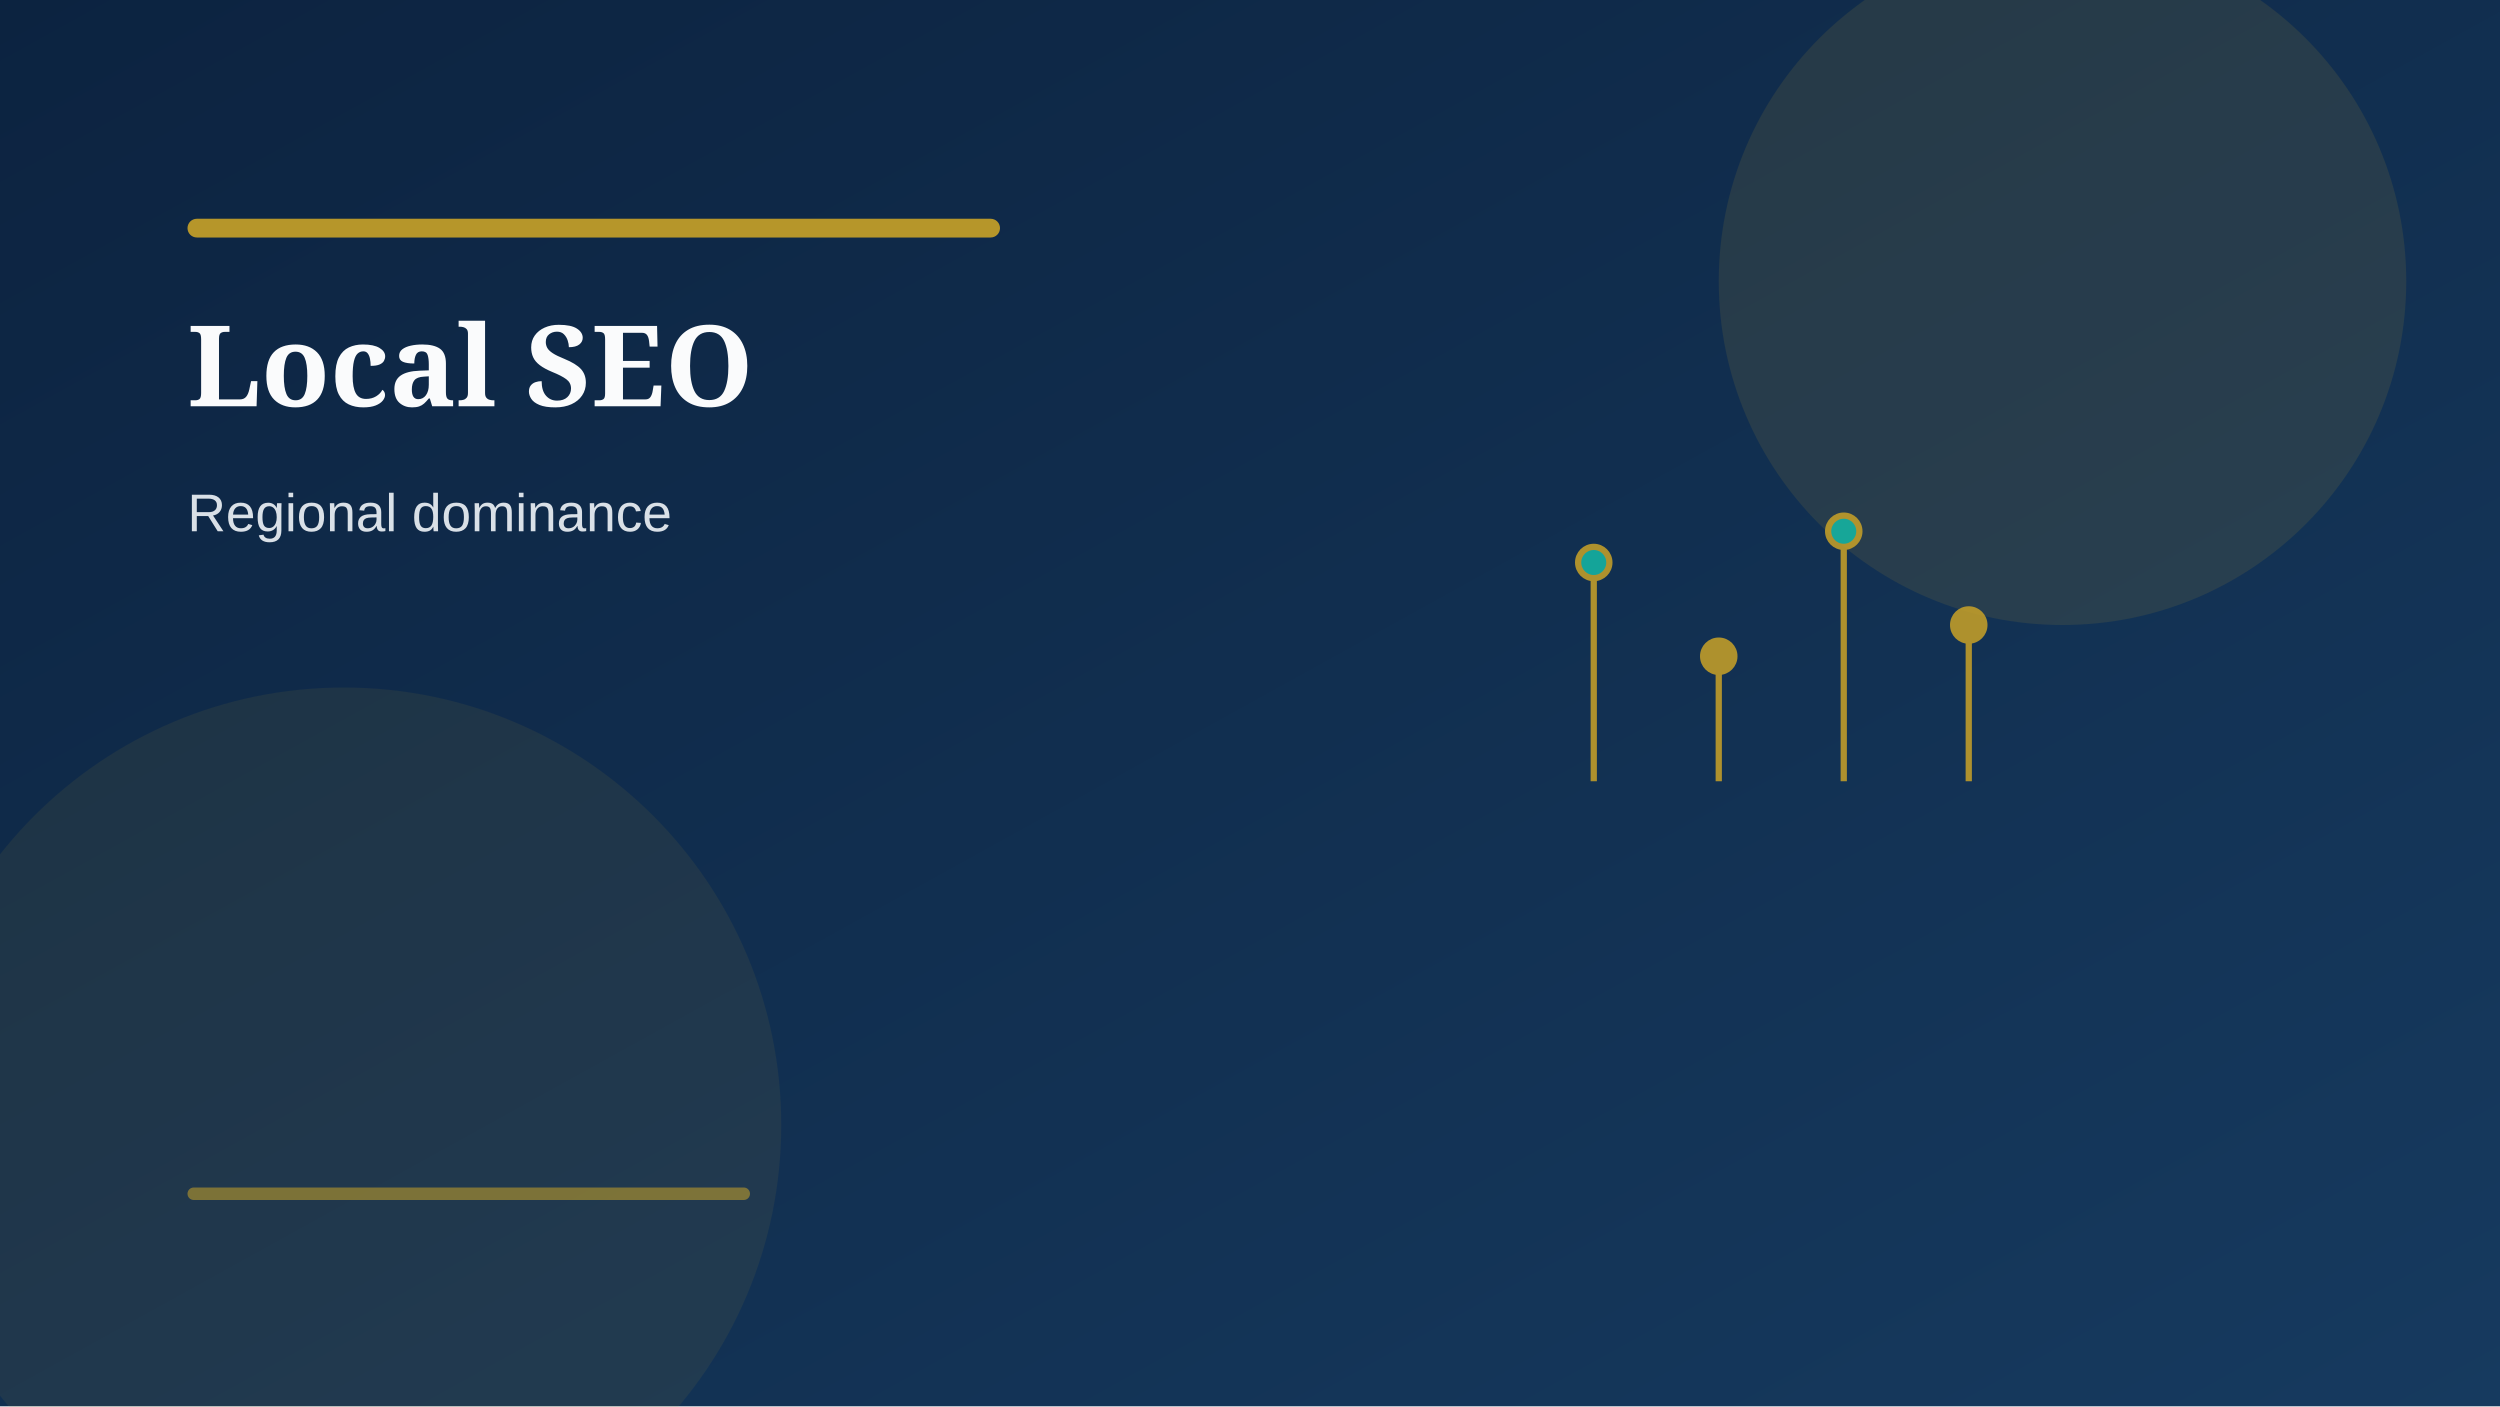
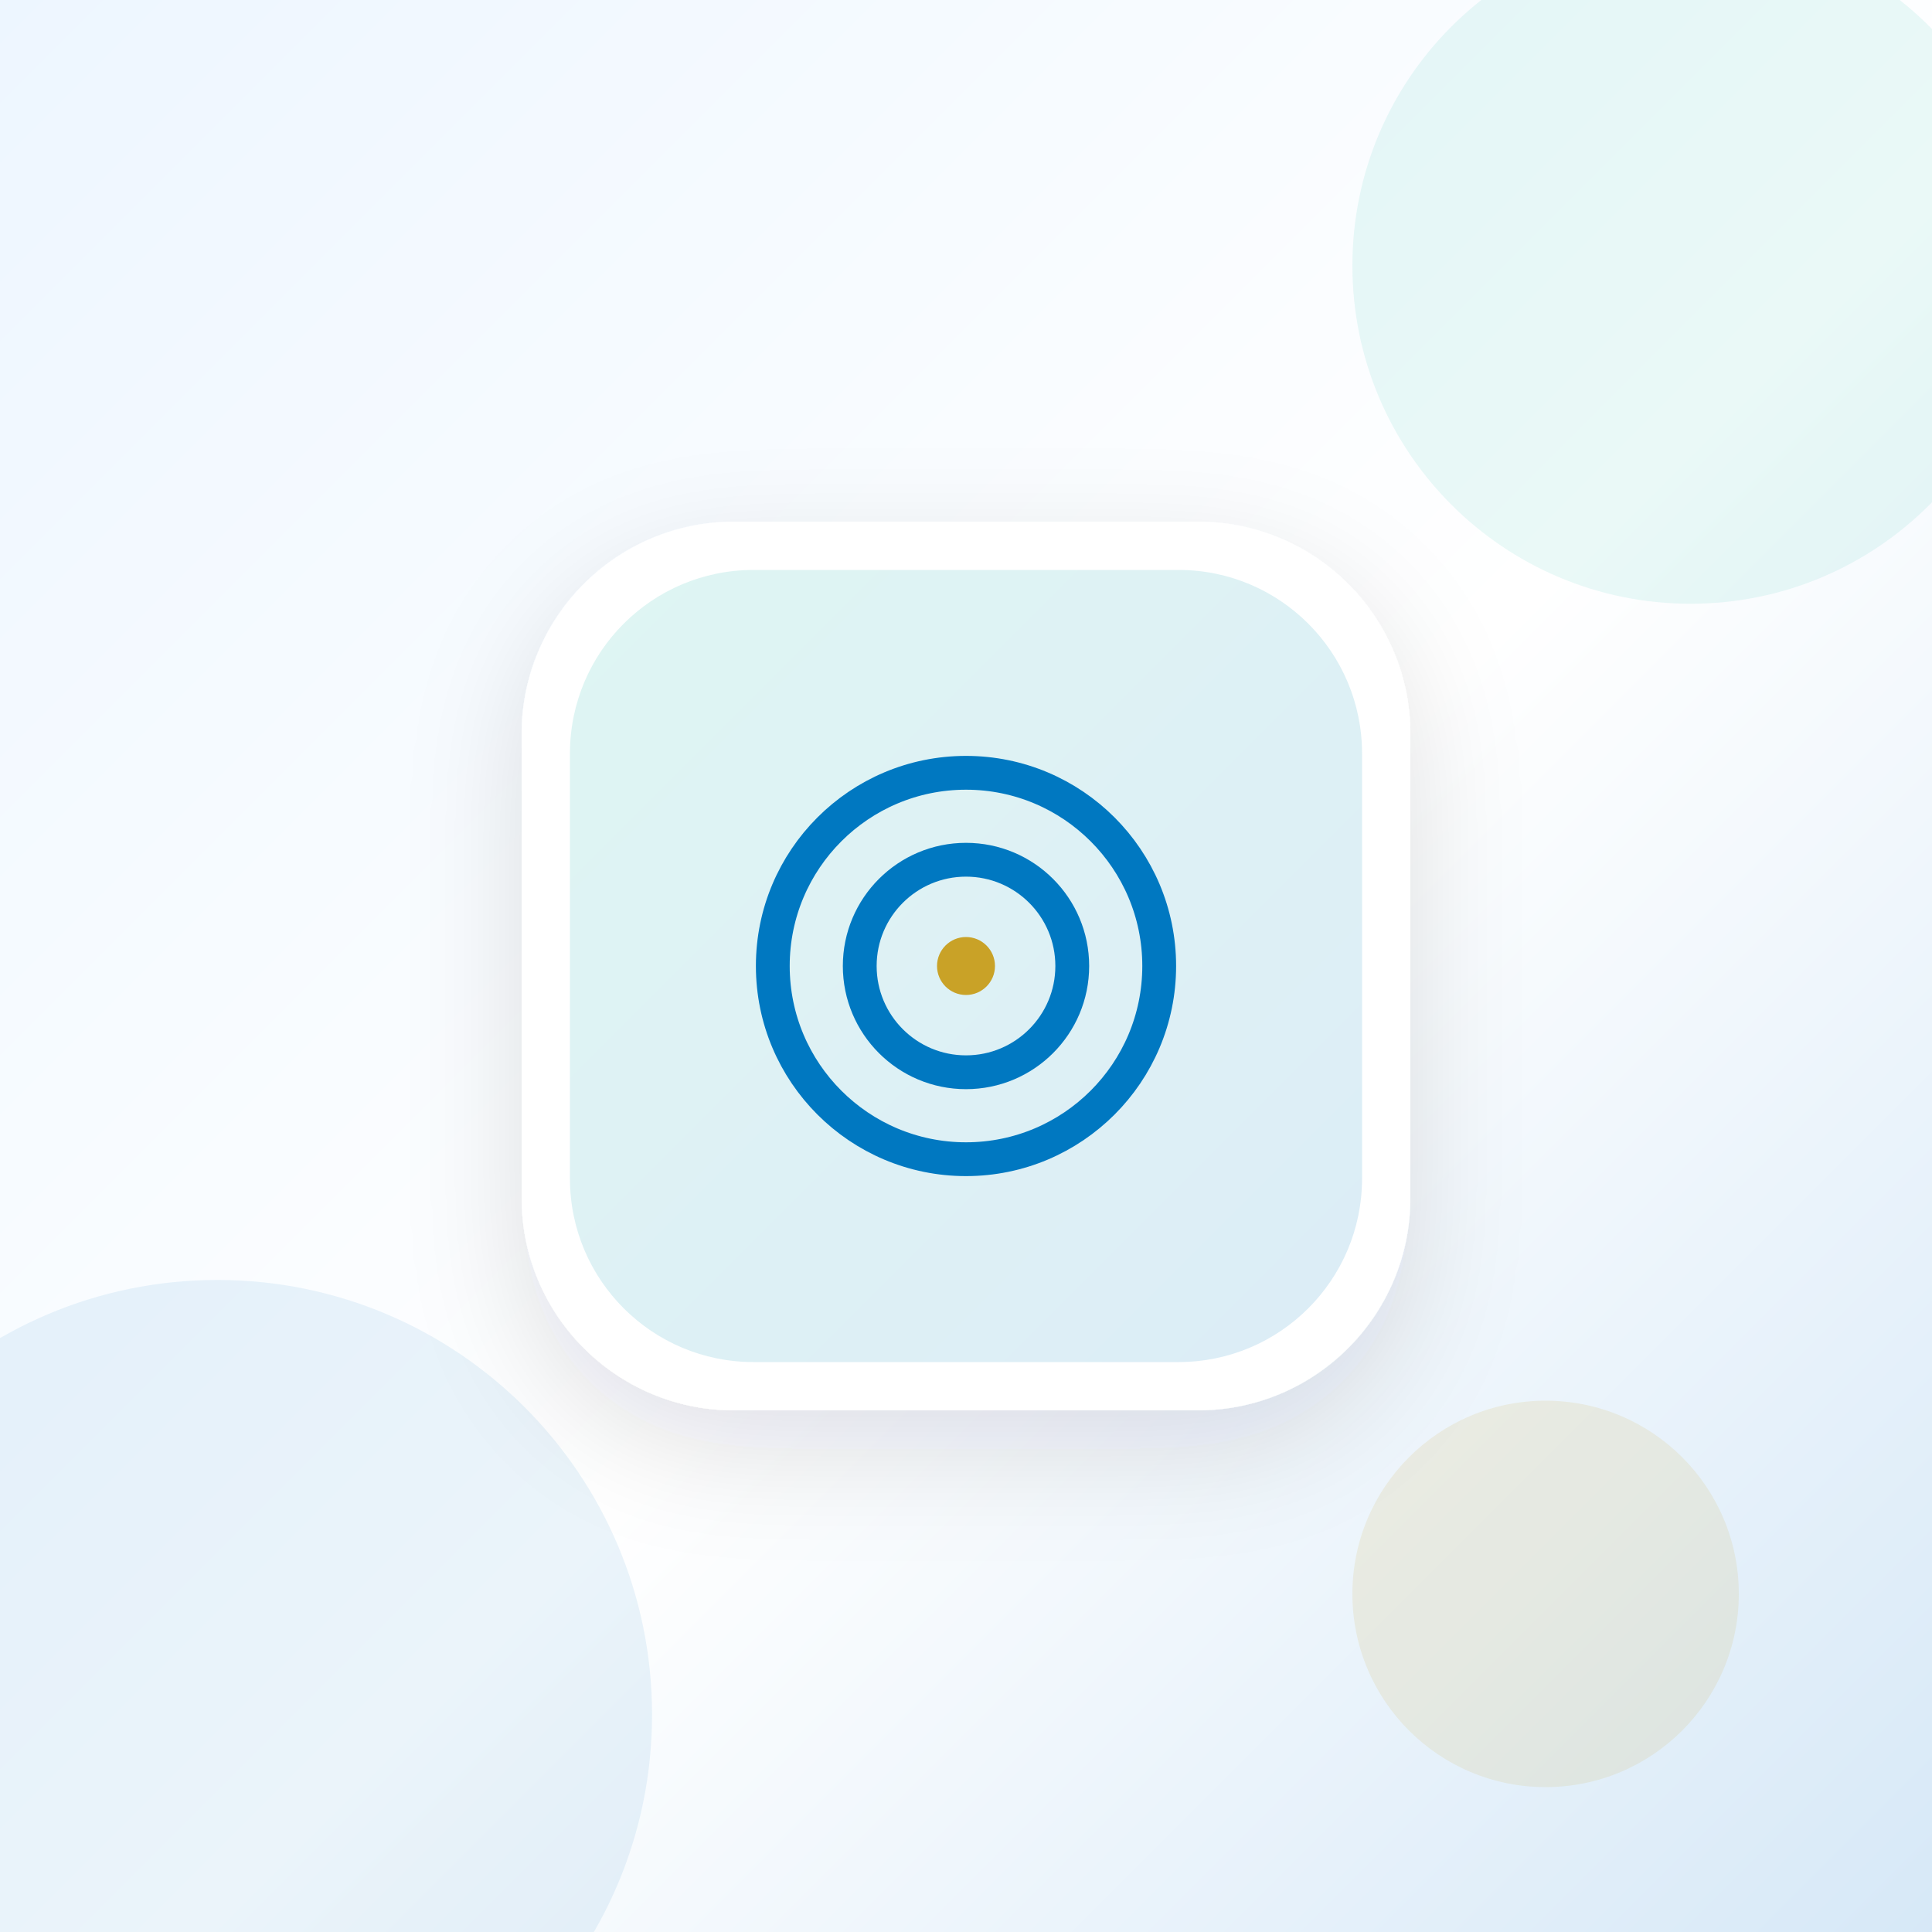
- <svg xmlns="http://www.w3.org/2000/svg" viewBox="0 0 1600 900" role="img" aria-label="Local SEO">
+ <svg xmlns="http://www.w3.org/2000/svg" viewBox="0 0 400 400" role="img">
  <defs>
-     <linearGradient id="bg" x1="0%" y1="0%" x2="100%" y2="100%">
-       <stop offset="0%" stop-color="#0C2340" />
-       <stop offset="100%" stop-color="#163A5F" />
+     <linearGradient id="bg-local-seo" x1="0%" y1="0%" x2="100%" y2="100%">
+       <stop offset="0%" stop-color="#EDF6FF" />
+       <stop offset="55%" stop-color="#FFFFFF" />
+       <stop offset="100%" stop-color="#D6E8F7" />
    </linearGradient>
-     <linearGradient id="accent" x1="0%" y1="0%" x2="100%" y2="0%">
-       <stop offset="0%" stop-color="#C9A227" />
-       <stop offset="100%" stop-color="#C9A227" />
+     <linearGradient id="plate-local-seo" x1="0%" y1="0%" x2="100%" y2="100%">
+       <stop offset="0%" stop-color="#14B8A6" />
+       <stop offset="100%" stop-color="#0078C1" />
    </linearGradient>
+     <filter id="shadow-local-seo" x="-20%" y="-20%" width="140%" height="140%">
+       <feDropShadow dx="0" dy="8" stdDeviation="12" flood-color="#0C2340" flood-opacity="0.12" />
+     </filter>
  </defs>
-   <rect width="1600" height="900" fill="url(#bg)" />
-   <circle cx="1320" cy="180" r="220" fill="#C9A227" opacity="0.12" />
-   <circle cx="220" cy="720" r="280" fill="#C9A227" opacity="0.08" />
-   <rect x="120" y="140" width="520" height="12" rx="6" fill="url(#accent)" opacity="0.9" />
-   <text x="120" y="260" fill="#FAFBFC" font-family="Georgia, serif" font-size="72" font-weight="700">Local SEO</text>
-   <text x="120" y="340" fill="#F0F4F8" font-family="Arial, sans-serif" font-size="34" opacity="0.9">Regional dominance</text>
-   <g transform="translate(980, 320)" fill="none" stroke="#C9A227" stroke-width="4" opacity="0.85">
-     <path d="M40 180V40M120 180V100M200 180V20M280 180V80" />
-     <circle cx="40" cy="40" r="10" fill="#14B8A6" />
-     <circle cx="120" cy="100" r="10" fill="#C9A227" />
-     <circle cx="200" cy="20" r="10" fill="#14B8A6" />
-     <circle cx="280" cy="80" r="10" fill="#C9A227" />
+   <rect width="400" height="400" fill="url(#bg-local-seo)" />
+   <circle cx="350" cy="55" r="70" fill="#14B8A6" opacity="0.09" />
+   <circle cx="45" cy="355" r="90" fill="#0078C1" opacity="0.08" />
+   <circle cx="320" cy="330" r="40" fill="#C9A227" opacity="0.12" />
+   <g filter="url(#shadow-local-seo)">
+     <rect x="108" y="108" width="184" height="184" rx="44" fill="#FFFFFF" />
+     <rect x="118" y="118" width="164" height="164" rx="38" fill="url(#plate-local-seo)" opacity="0.14" />
  </g>
-   <rect x="120" y="760" width="360" height="8" rx="4" fill="#C9A227" opacity="0.55" />
+   <g transform="translate(200, 200)">
+     <g fill="none" stroke="#0078C1" stroke-width="7">
+       <circle cx="0" cy="0" r="40" />
+       <circle cx="0" cy="0" r="22" />
+       <circle cx="0" cy="0" r="6" fill="#C9A227" stroke="none" />
+     </g>
+   </g>
</svg>
